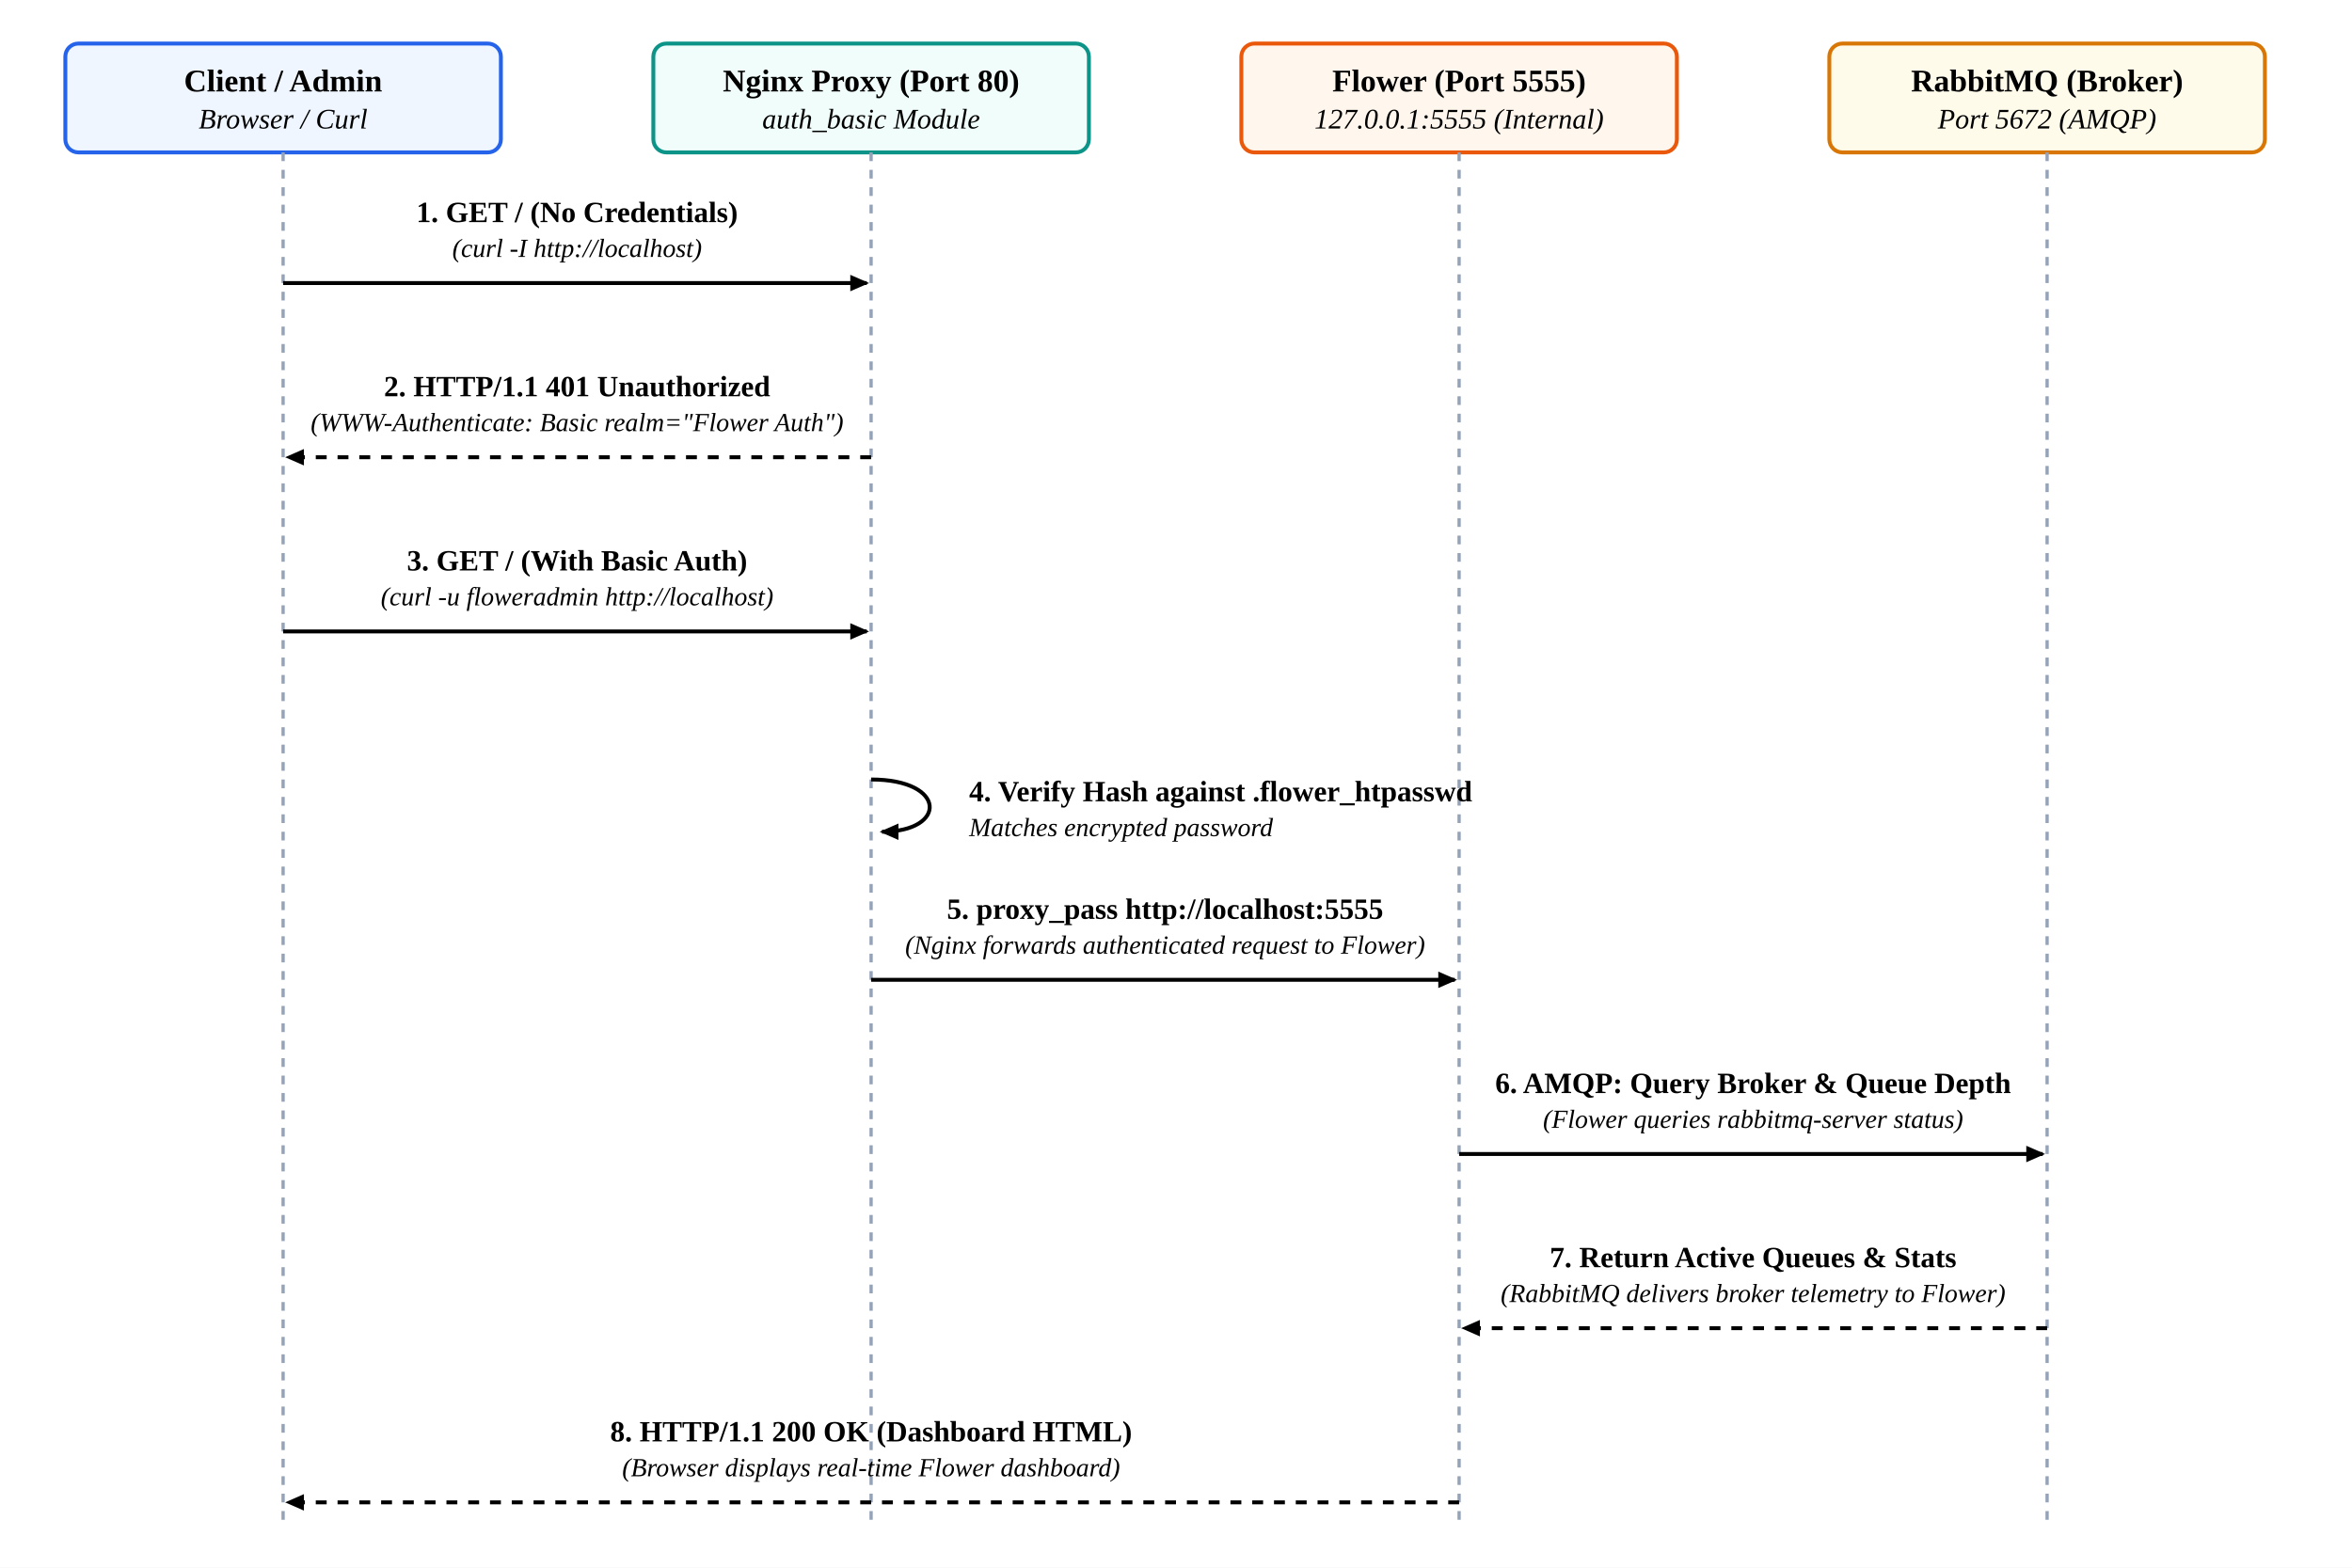
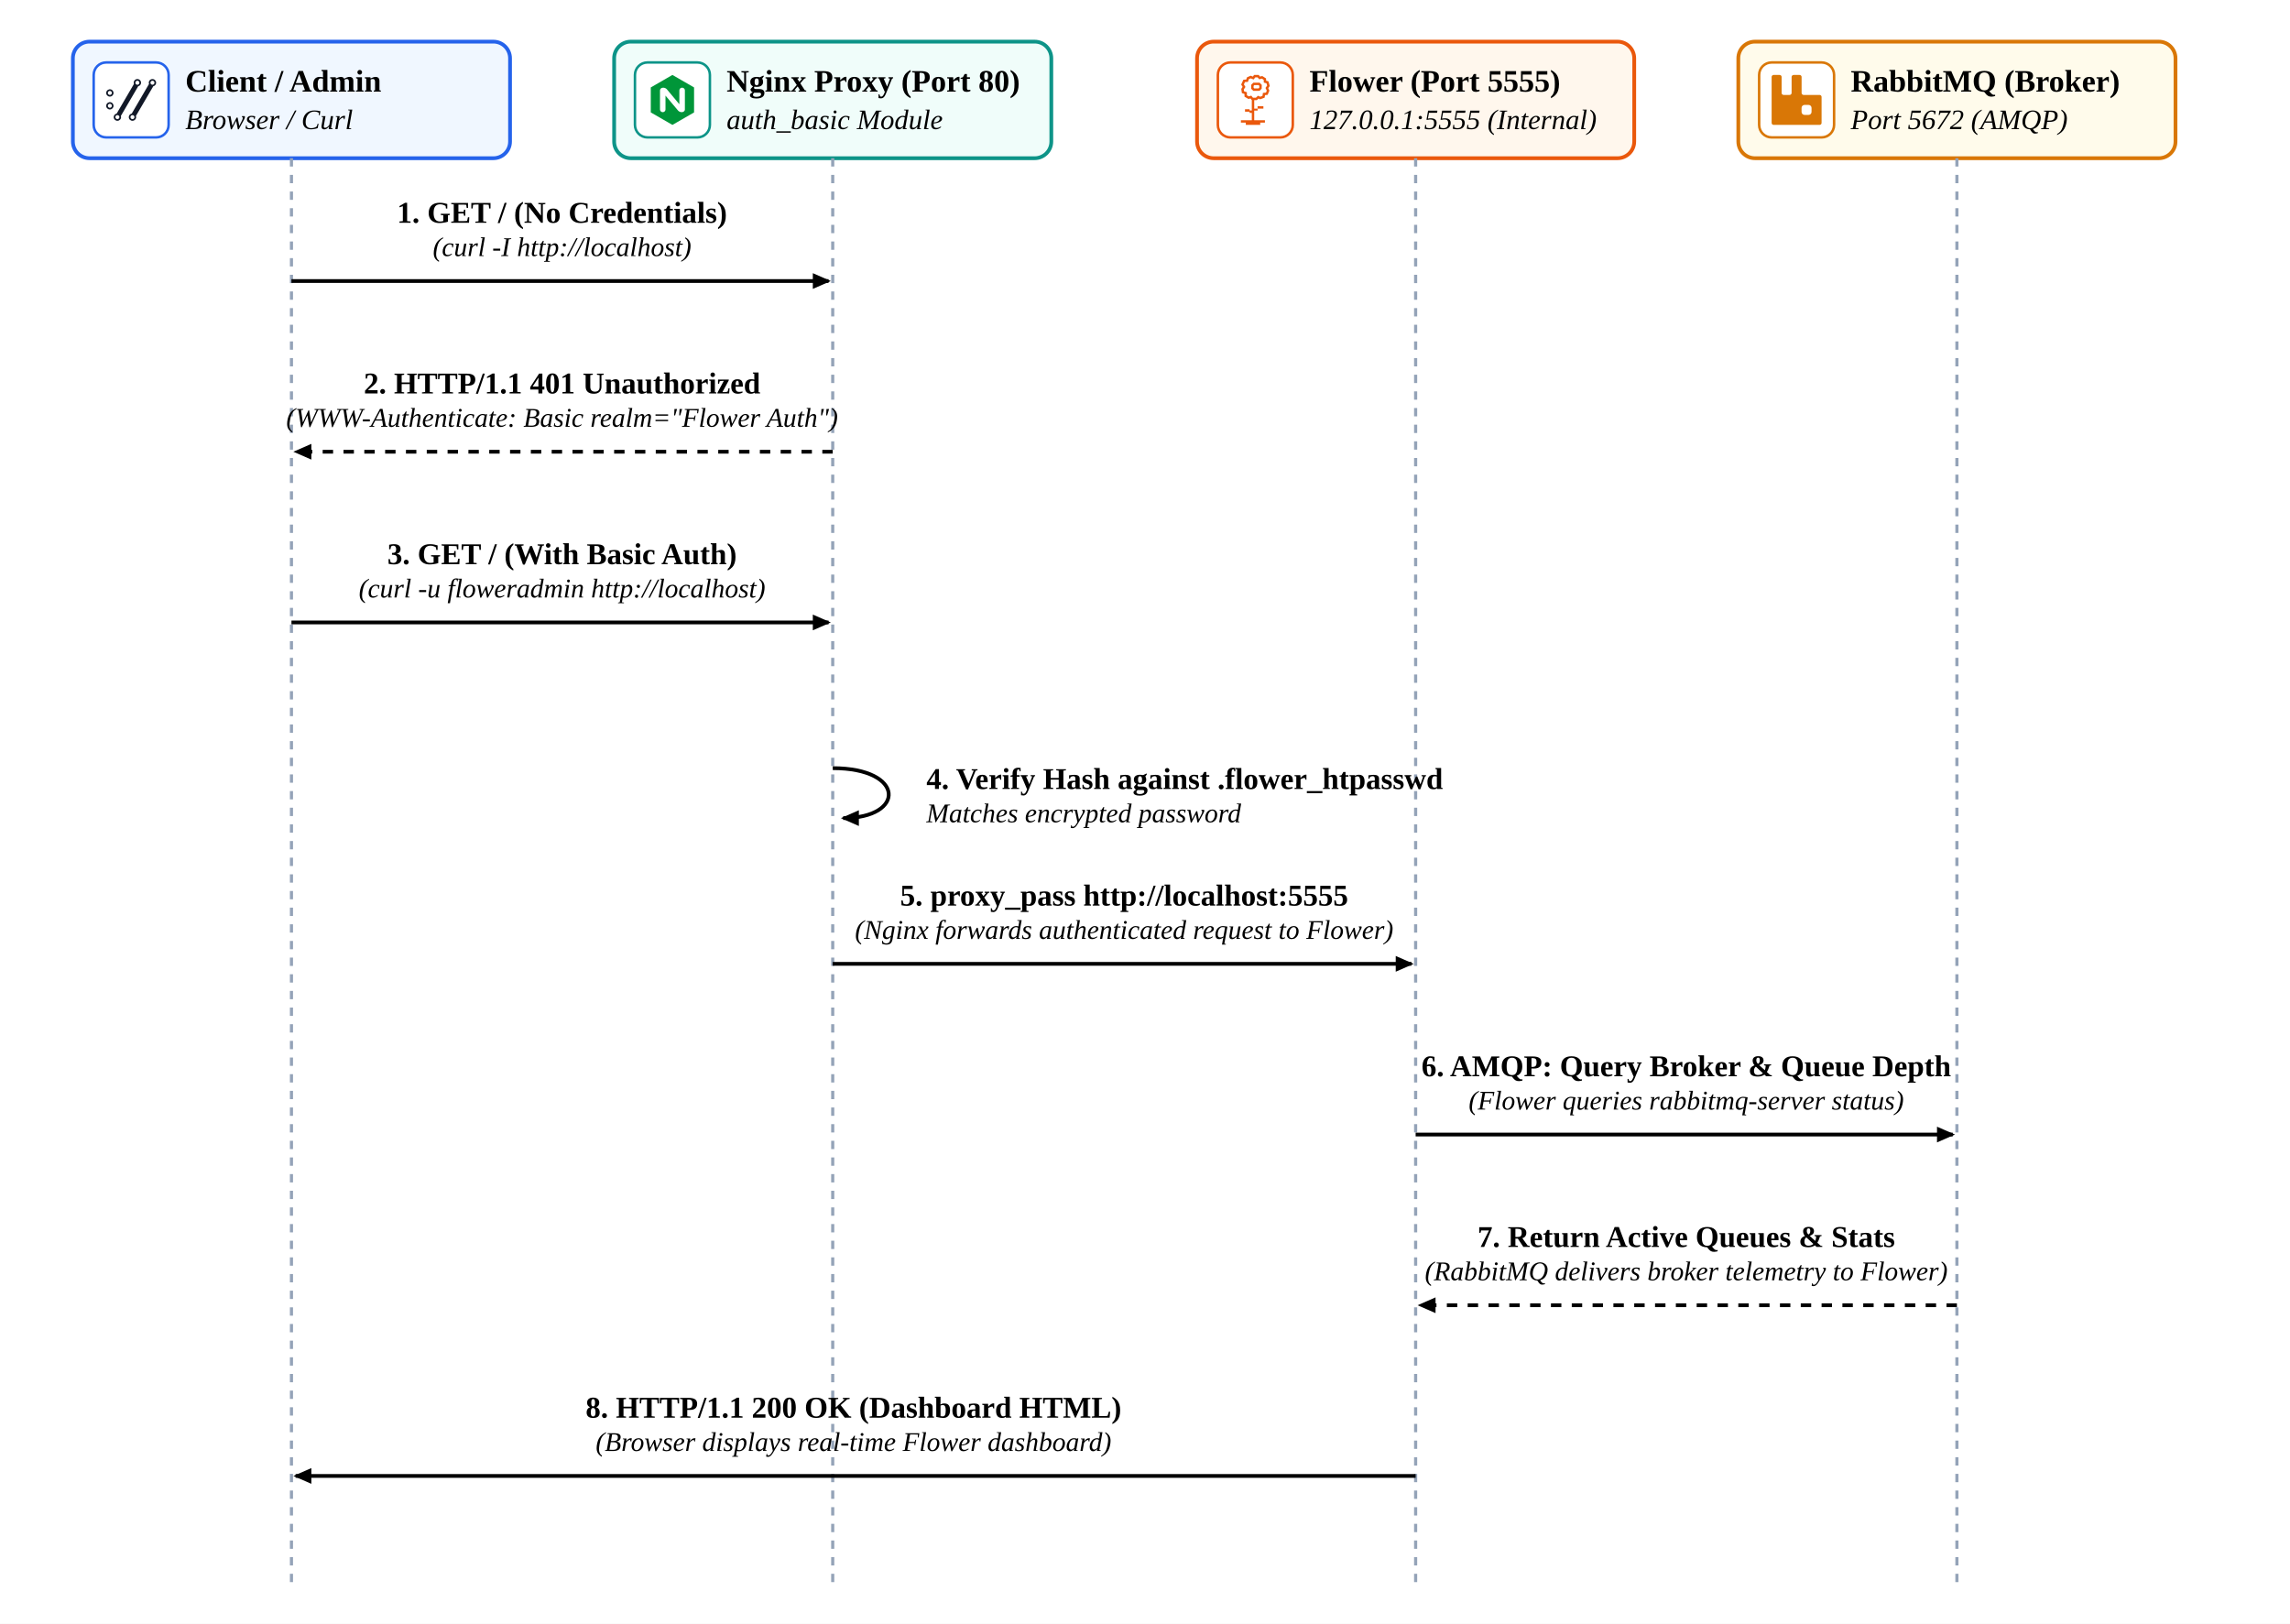
- <svg xmlns="http://www.w3.org/2000/svg" viewBox="0 0 1080 720" width="1080" height="720">
+ <svg xmlns="http://www.w3.org/2000/svg" viewBox="0 0 1100 780" width="1100" height="780">
  <defs>
    <style>
      text {
        font-family: "Times New Roman", Times, "Liberation Serif", serif;
        fill: #000000;
      }
      .title-text {
-         font-size: 17px;
+         font-size: 18px;
        font-weight: bold;
        fill: #000000;
      }
      .subtitle-text {
-         font-size: 13px;
+         font-size: 13.5px;
        font-style: italic;
        fill: #000000;
      }
      .section-heading {
-         font-size: 14.5px;
+         font-size: 15px;
        font-weight: bold;
        fill: #000000;
      }
      .code-font {
        font-family: "Times New Roman", Times, "Liberation Serif", serif;
-         font-size: 13px;
+         font-size: 13.5px;
        fill: #000000;
      }
      .body-text {
-         font-size: 13px;
+         font-size: 13.5px;
        fill: #000000;
      }
      .arrow-label {
-         font-size: 13px;
+         font-size: 13.5px;
        font-weight: bold;
        fill: #000000;
      }
      .arrow-sub {
-         font-size: 12px;
+         font-size: 12.5px;
        font-style: italic;
        fill: #000000;
      }
      .flow-step-title {
-         font-size: 13.5px;
+         font-size: 14.5px;
        font-weight: bold;
        fill: #000000;
      }
      .flow-step-sub {
-         font-size: 12px;
+         font-size: 13px;
        font-style: italic;
        fill: #000000;
      }
    </style>
    <marker id="arr-black" viewBox="0 0 10 10" refX="7" refY="5" markerWidth="6" markerHeight="6" orient="auto-start-reverse">
      <path d="M 0 1.5 L 8 5 L 0 8.5 z" fill="#000000" />
    </marker>
  </defs>
  <rect width="100%" height="100%" fill="#ffffff" />
-   <rect x="30" y="20" width="200" height="50" rx="6" fill="#eff6ff" stroke="#2563eb" stroke-width="1.8" />
-   <text x="130" y="42" text-anchor="middle" class="section-heading">Client / Admin</text>
-   <text x="130" y="59" text-anchor="middle" class="subtitle-text">Browser / Curl</text>
-   <line x1="130" y1="70" x2="130" y2="700" stroke="#94a3b8" stroke-width="1.5" stroke-dasharray="4,4" />
-   <rect x="300" y="20" width="200" height="50" rx="6" fill="#f0fdfa" stroke="#0d9488" stroke-width="1.8" />
-   <text x="400" y="42" text-anchor="middle" class="section-heading">Nginx Proxy (Port 80)</text>
-   <text x="400" y="59" text-anchor="middle" class="subtitle-text">auth_basic Module</text>
-   <line x1="400" y1="70" x2="400" y2="700" stroke="#94a3b8" stroke-width="1.5" stroke-dasharray="4,4" />
-   <rect x="570" y="20" width="200" height="50" rx="6" fill="#fff7ed" stroke="#ea580c" stroke-width="1.8" />
-   <text x="670" y="42" text-anchor="middle" class="section-heading">Flower (Port 5555)</text>
-   <text x="670" y="59" text-anchor="middle" class="subtitle-text">127.0.0.1:5555 (Internal)</text>
-   <line x1="670" y1="70" x2="670" y2="700" stroke="#94a3b8" stroke-width="1.5" stroke-dasharray="4,4" />
-   <rect x="840" y="20" width="200" height="50" rx="6" fill="#fffbeb" stroke="#d97706" stroke-width="1.8" />
-   <text x="940" y="42" text-anchor="middle" class="section-heading">RabbitMQ (Broker)</text>
-   <text x="940" y="59" text-anchor="middle" class="subtitle-text">Port 5672 (AMQP)</text>
-   <line x1="940" y1="70" x2="940" y2="700" stroke="#94a3b8" stroke-width="1.5" stroke-dasharray="4,4" />
-   <line x1="130" y1="130" x2="398" y2="130" stroke="#000000" stroke-width="1.8" marker-end="url(#arr-black)" />
-   <text x="265" y="102" text-anchor="middle" class="flow-step-title">1. GET / (No Credentials)</text>
-   <text x="265" y="118" text-anchor="middle" class="flow-step-sub">(curl -I http://localhost)</text>
-   <line x1="400" y1="210" x2="132" y2="210" stroke="#000000" stroke-width="1.8" stroke-dasharray="5,5" marker-end="url(#arr-black)" />
-   <text x="265" y="182" text-anchor="middle" class="flow-step-title">2. HTTP/1.1 401 Unauthorized</text>
-   <text x="265" y="198" text-anchor="middle" class="flow-step-sub">(WWW-Authenticate: Basic realm="Flower Auth")</text>
-   <line x1="130" y1="290" x2="398" y2="290" stroke="#000000" stroke-width="1.8" marker-end="url(#arr-black)" />
-   <text x="265" y="262" text-anchor="middle" class="flow-step-title">3. GET / (With Basic Auth)</text>
-   <text x="265" y="278" text-anchor="middle" class="flow-step-sub">(curl -u floweradmin http://localhost)</text>
-   <path d="M 400 358 C 435 358, 435 382, 405 382" fill="none" stroke="#000000" stroke-width="1.8" marker-end="url(#arr-black)" />
-   <text x="445" y="368" text-anchor="start" class="flow-step-title">4. Verify Hash against .flower_htpasswd</text>
-   <text x="445" y="384" text-anchor="start" class="flow-step-sub">Matches encrypted password</text>
-   <line x1="400" y1="450" x2="668" y2="450" stroke="#000000" stroke-width="1.8" marker-end="url(#arr-black)" />
-   <text x="535" y="422" text-anchor="middle" class="flow-step-title">5. proxy_pass http://localhost:5555</text>
-   <text x="535" y="438" text-anchor="middle" class="flow-step-sub">(Nginx forwards authenticated request to Flower)</text>
-   <line x1="670" y1="530" x2="938" y2="530" stroke="#000000" stroke-width="1.8" marker-end="url(#arr-black)" />
-   <text x="805" y="502" text-anchor="middle" class="flow-step-title">6. AMQP: Query Broker &amp; Queue Depth</text>
-   <text x="805" y="518" text-anchor="middle" class="flow-step-sub">(Flower queries rabbitmq-server status)</text>
-   <line x1="940" y1="610" x2="672" y2="610" stroke="#000000" stroke-width="1.8" stroke-dasharray="5,5" marker-end="url(#arr-black)" />
-   <text x="805" y="582" text-anchor="middle" class="flow-step-title">7. Return Active Queues &amp; Stats</text>
-   <text x="805" y="598" text-anchor="middle" class="flow-step-sub">(RabbitMQ delivers broker telemetry to Flower)</text>
-   <line x1="670" y1="690" x2="132" y2="690" stroke="#000000" stroke-width="1.8" stroke-dasharray="5,5" marker-end="url(#arr-black)" />
-   <text x="400" y="662" text-anchor="middle" class="flow-step-title">8. HTTP/1.1 200 OK (Dashboard HTML)</text>
-   <text x="400" y="678" text-anchor="middle" class="flow-step-sub">(Browser displays real-time Flower dashboard)</text>
+   <rect x="35" y="20" width="210" height="56" rx="8" fill="#f0f7ff" stroke="#2563eb" stroke-width="1.8" />
+   <rect x="45" y="30" width="36" height="36" rx="6" fill="#ffffff" stroke="#2563eb" stroke-width="1.2" />
+   <g transform="translate(51, 36) scale(1)">
+     <path d="M.803 14.817c0-.534.433-.967.967-.967.533 0 .967.432.967.967 0 .533-.433.966-.967.966-.533 0-.967-.432-.967-.966m2.736 0c0-.196-.053-.376-.112-.552-.234-.702-.876-1.217-1.657-1.217-.125 0-.234.046-.352.071C.615 13.287 0 13.965 0 14.817c0 .976.792 1.769 1.77 1.769.977 0 1.769-.793 1.769-1.769m-1.769-7.149c.533 0 .967.433.967.967 0 .533-.433.967-.967.967-.534 0-.967-.433-.967-.967 0-.533.432-.967.967-.967m0 2.736c.977 0 1.769-.792 1.769-1.769 0-.196-.053-.376-.112-.552-.234-.702-.877-1.217-1.657-1.217-.125 0-.234.046-.352.072C.615 7.104 0 7.782 0 8.634c0 .977.792 1.769 1.77 1.769m13.221-5.694c-.534 0-.967-.433-.967-.966a.966.966 0 01.967-.967c.533 0 .966.432.966.967 0 .533-.432.966-.966.966m-9.6 16.513c-.533 0-.967-.433-.967-.967 0-.534.433-.967.967-.967a.966.966 0 01.967.967c0 .533-.432.967-.967.967m9.6-19.249c-.978 0-1.77.792-1.77 1.769 0 .208.052.403.119.588L5.039 18.558c-.803.168-1.418.846-1.418 1.698 0 .977.792 1.769 1.77 1.769.977 0 1.769-.792 1.769-1.769 0-.196-.052-.376-.111-.552l8.343-14.273c.778-.186 1.368-.853 1.368-1.688 0-.977-.793-1.769-1.769-1.769m7.24 2.736c-.534 0-.967-.433-.967-.967a.966.966 0 01.967-.967c.533 0 .967.432.967.967 0 .533-.433.967-.967.967M12.631 21.223c-.534 0-.967-.433-.967-.967a.966.966 0 01.967-.967c.533 0 .966.432.966.967 0 .533-.432.967-.966.967M22.23 1.974c-.977 0-1.769.792-1.769 1.769 0 .208.052.403.119.588l-8.301 14.226c-.802.168-1.417.846-1.417 1.698 0 .977.792 1.769 1.769 1.769.976 0 1.769-.792 1.769-1.769 0-.196-.052-.376-.111-.552l8.343-14.273C23.409 5.245 24 4.578 24 3.743c0-.977-.792-1.769-1.77-1.769" fill="#111827" />
+   </g>
+   <text x="89" y="44" text-anchor="start" class="section-heading">Client / Admin</text>
+   <text x="89" y="62" text-anchor="start" class="subtitle-text">Browser / Curl</text>
+   <line x1="140" y1="76" x2="140" y2="760" stroke="#94a3b8" stroke-width="1.5" stroke-dasharray="4,4" />
+   <rect x="295" y="20" width="210" height="56" rx="8" fill="#f0fdfa" stroke="#0d9488" stroke-width="1.8" />
+   <rect x="305" y="30" width="36" height="36" rx="6" fill="#ffffff" stroke="#0d9488" stroke-width="1.2" />
+   <g transform="translate(311, 36) scale(1)">
+     <path d="M12 0L1.605 6v12L12 24l10.395-6V6L12 0zm6 16.59c0 .705-.646 1.29-1.529 1.29-.631 0-1.351-.255-1.801-.81l-6-7.141v6.66c0 .721-.57 1.29-1.274 1.29H7.32c-.721 0-1.29-.6-1.29-1.29V7.41c0-.705.63-1.29 1.5-1.29.646 0 1.38.255 1.83.81l5.97 7.141V7.41c0-.721.6-1.29 1.29-1.29h.075c.72 0 1.29.6 1.29 1.29v9.18H18z" fill="#009639" />
+   </g>
+   <text x="349" y="44" text-anchor="start" class="section-heading">Nginx Proxy (Port 80)</text>
+   <text x="349" y="62" text-anchor="start" class="subtitle-text">auth_basic Module</text>
+   <line x1="400" y1="76" x2="400" y2="760" stroke="#94a3b8" stroke-width="1.5" stroke-dasharray="4,4" />
+   <rect x="575" y="20" width="210" height="56" rx="8" fill="#fff7ed" stroke="#ea580c" stroke-width="1.8" />
+   <rect x="585" y="30" width="36" height="36" rx="6" fill="#ffffff" stroke="#ea580c" stroke-width="1.2" />
+   <g transform="translate(591, 36) scale(1)">
+     <path d="m18.938 5.31-.647-2.263-1.094-.28-.062-1.11L15.318.514l-1.036.274-.69-.788h-2.175l-.619.788L9.751.372l-1.754.764L7.61 2.22l-1.347.067-1.066 2.325.68 1.125-.63.96.29 2.03 1.251.415.012 1.302 1.937 1.119.908-.284.66.816v4.973H9.24v-.578H7.037v1.162H9.23v.579h1.075v3.517H5.062v1.162H7.42V24h6.929v-1.09h2.262v-1.162h-5.147v-4.626h1.624v-.927h-1.624v-4.097h1.286l.76-.74.84.336 2.098-.76.202-1.238 1.266-.13.83-2.043-.535-1.166Zm-1.453 2.243-.377.928-1.455.15-.237 1.442-1.045.377-1.128-.452-.963.937h-1.42l-.808-1-1.176.367-.921-.532L7.94 8.3l-1.356-.448-.126-.88.792-1.208-.742-1.227.515-1.124 1.42-.071.477-1.34.852-.372 1.403.558.806-1.027h1.082l.818.934 1.244-.329.881.554.077 1.36 1.274.326.31 1.09-.789 1.143zm-1.615 7.476h-2.783v1.163h2.783zM11.04 3.715l-1.036 1.038v1.87l1.049 1.037 2.975-.035 1.02-1.01.046-1.834-1.037-1.066Zm2.86 2.403-.354.349-2.023.024-.36-.356v-.903l.357-.357h2.047l.354.364z" fill="#ea580c" />
+   </g>
+   <text x="629" y="44" text-anchor="start" class="section-heading">Flower (Port 5555)</text>
+   <text x="629" y="62" text-anchor="start" class="subtitle-text">127.0.0.1:5555 (Internal)</text>
+   <line x1="680" y1="76" x2="680" y2="760" stroke="#94a3b8" stroke-width="1.5" stroke-dasharray="4,4" />
+   <rect x="835" y="20" width="210" height="56" rx="8" fill="#fffbeb" stroke="#d97706" stroke-width="1.8" />
+   <rect x="845" y="30" width="36" height="36" rx="6" fill="#ffffff" stroke="#d97706" stroke-width="1.2" />
+   <g transform="translate(851, 36) scale(1)">
+     <path d="M23.035 9.601h-7.677a.956.956 0 01-.962-.962V.962a.956.956 0 00-.962-.956H10.56a.956.956 0 00-.962.956V8.64a.956.956 0 01-.962.962H5.762a.956.956 0 01-.961-.962V.962A.956.956 0 003.839 0H.959a.956.956 0 00-.956.962v22.076A.956.956 0 00.965 24h22.07a.956.956 0 00.962-.962V10.58a.956.956 0 00-.962-.98zm-3.86 8.152a1.437 1.437 0 01-1.437 1.443h-1.924a1.437 1.437 0 01-1.436-1.443v-1.917a1.437 1.437 0 011.436-1.443h1.924a1.437 1.437 0 011.437 1.443z" fill="#d97706" />
+   </g>
+   <text x="889" y="44" text-anchor="start" class="section-heading">RabbitMQ (Broker)</text>
+   <text x="889" y="62" text-anchor="start" class="subtitle-text">Port 5672 (AMQP)</text>
+   <line x1="940" y1="76" x2="940" y2="760" stroke="#94a3b8" stroke-width="1.5" stroke-dasharray="4,4" />
+   <line x1="140" y1="135" x2="398" y2="135" stroke="#000000" stroke-width="1.8" marker-end="url(#arr-black)" />
+   <text x="270" y="107" text-anchor="middle" class="flow-step-title">1. GET / (No Credentials)</text>
+   <text x="270" y="123" text-anchor="middle" class="flow-step-sub">(curl -I http://localhost)</text>
+   <line x1="400" y1="217" x2="142" y2="217" stroke="#000000" stroke-width="1.8" stroke-dasharray="5,5" marker-end="url(#arr-black)" />
+   <text x="270" y="189" text-anchor="middle" class="flow-step-title">2. HTTP/1.1 401 Unauthorized</text>
+   <text x="270" y="205" text-anchor="middle" class="flow-step-sub">(WWW-Authenticate: Basic realm="Flower Auth")</text>
+   <line x1="140" y1="299" x2="398" y2="299" stroke="#000000" stroke-width="1.8" marker-end="url(#arr-black)" />
+   <text x="270" y="271" text-anchor="middle" class="flow-step-title">3. GET / (With Basic Auth)</text>
+   <text x="270" y="287" text-anchor="middle" class="flow-step-sub">(curl -u floweradmin http://localhost)</text>
+   <path d="M 400 369 C 435 369, 435 393, 405 393" fill="none" stroke="#000000" stroke-width="1.8" marker-end="url(#arr-black)" />
+   <text x="445" y="379" text-anchor="start" class="flow-step-title">4. Verify Hash against .flower_htpasswd</text>
+   <text x="445" y="395" text-anchor="start" class="flow-step-sub">Matches encrypted password</text>
+   <line x1="400" y1="463" x2="678" y2="463" stroke="#000000" stroke-width="1.8" marker-end="url(#arr-black)" />
+   <text x="540" y="435" text-anchor="middle" class="flow-step-title">5. proxy_pass http://localhost:5555</text>
+   <text x="540" y="451" text-anchor="middle" class="flow-step-sub">(Nginx forwards authenticated request to Flower)</text>
+   <line x1="680" y1="545" x2="938" y2="545" stroke="#000000" stroke-width="1.8" marker-end="url(#arr-black)" />
+   <text x="810" y="517" text-anchor="middle" class="flow-step-title">6. AMQP: Query Broker &amp; Queue Depth</text>
+   <text x="810" y="533" text-anchor="middle" class="flow-step-sub">(Flower queries rabbitmq-server status)</text>
+   <line x1="940" y1="627" x2="682" y2="627" stroke="#000000" stroke-width="1.8" stroke-dasharray="5,5" marker-end="url(#arr-black)" />
+   <text x="810" y="599" text-anchor="middle" class="flow-step-title">7. Return Active Queues &amp; Stats</text>
+   <text x="810" y="615" text-anchor="middle" class="flow-step-sub">(RabbitMQ delivers broker telemetry to Flower)</text>
+   <line x1="680" y1="709" x2="142" y2="709" stroke="#000000" stroke-width="1.8" marker-end="url(#arr-black)" />
+   <text x="410" y="681" text-anchor="middle" class="flow-step-title">8. HTTP/1.1 200 OK (Dashboard HTML)</text>
+   <text x="410" y="697" text-anchor="middle" class="flow-step-sub">(Browser displays real-time Flower dashboard)</text>
</svg>
